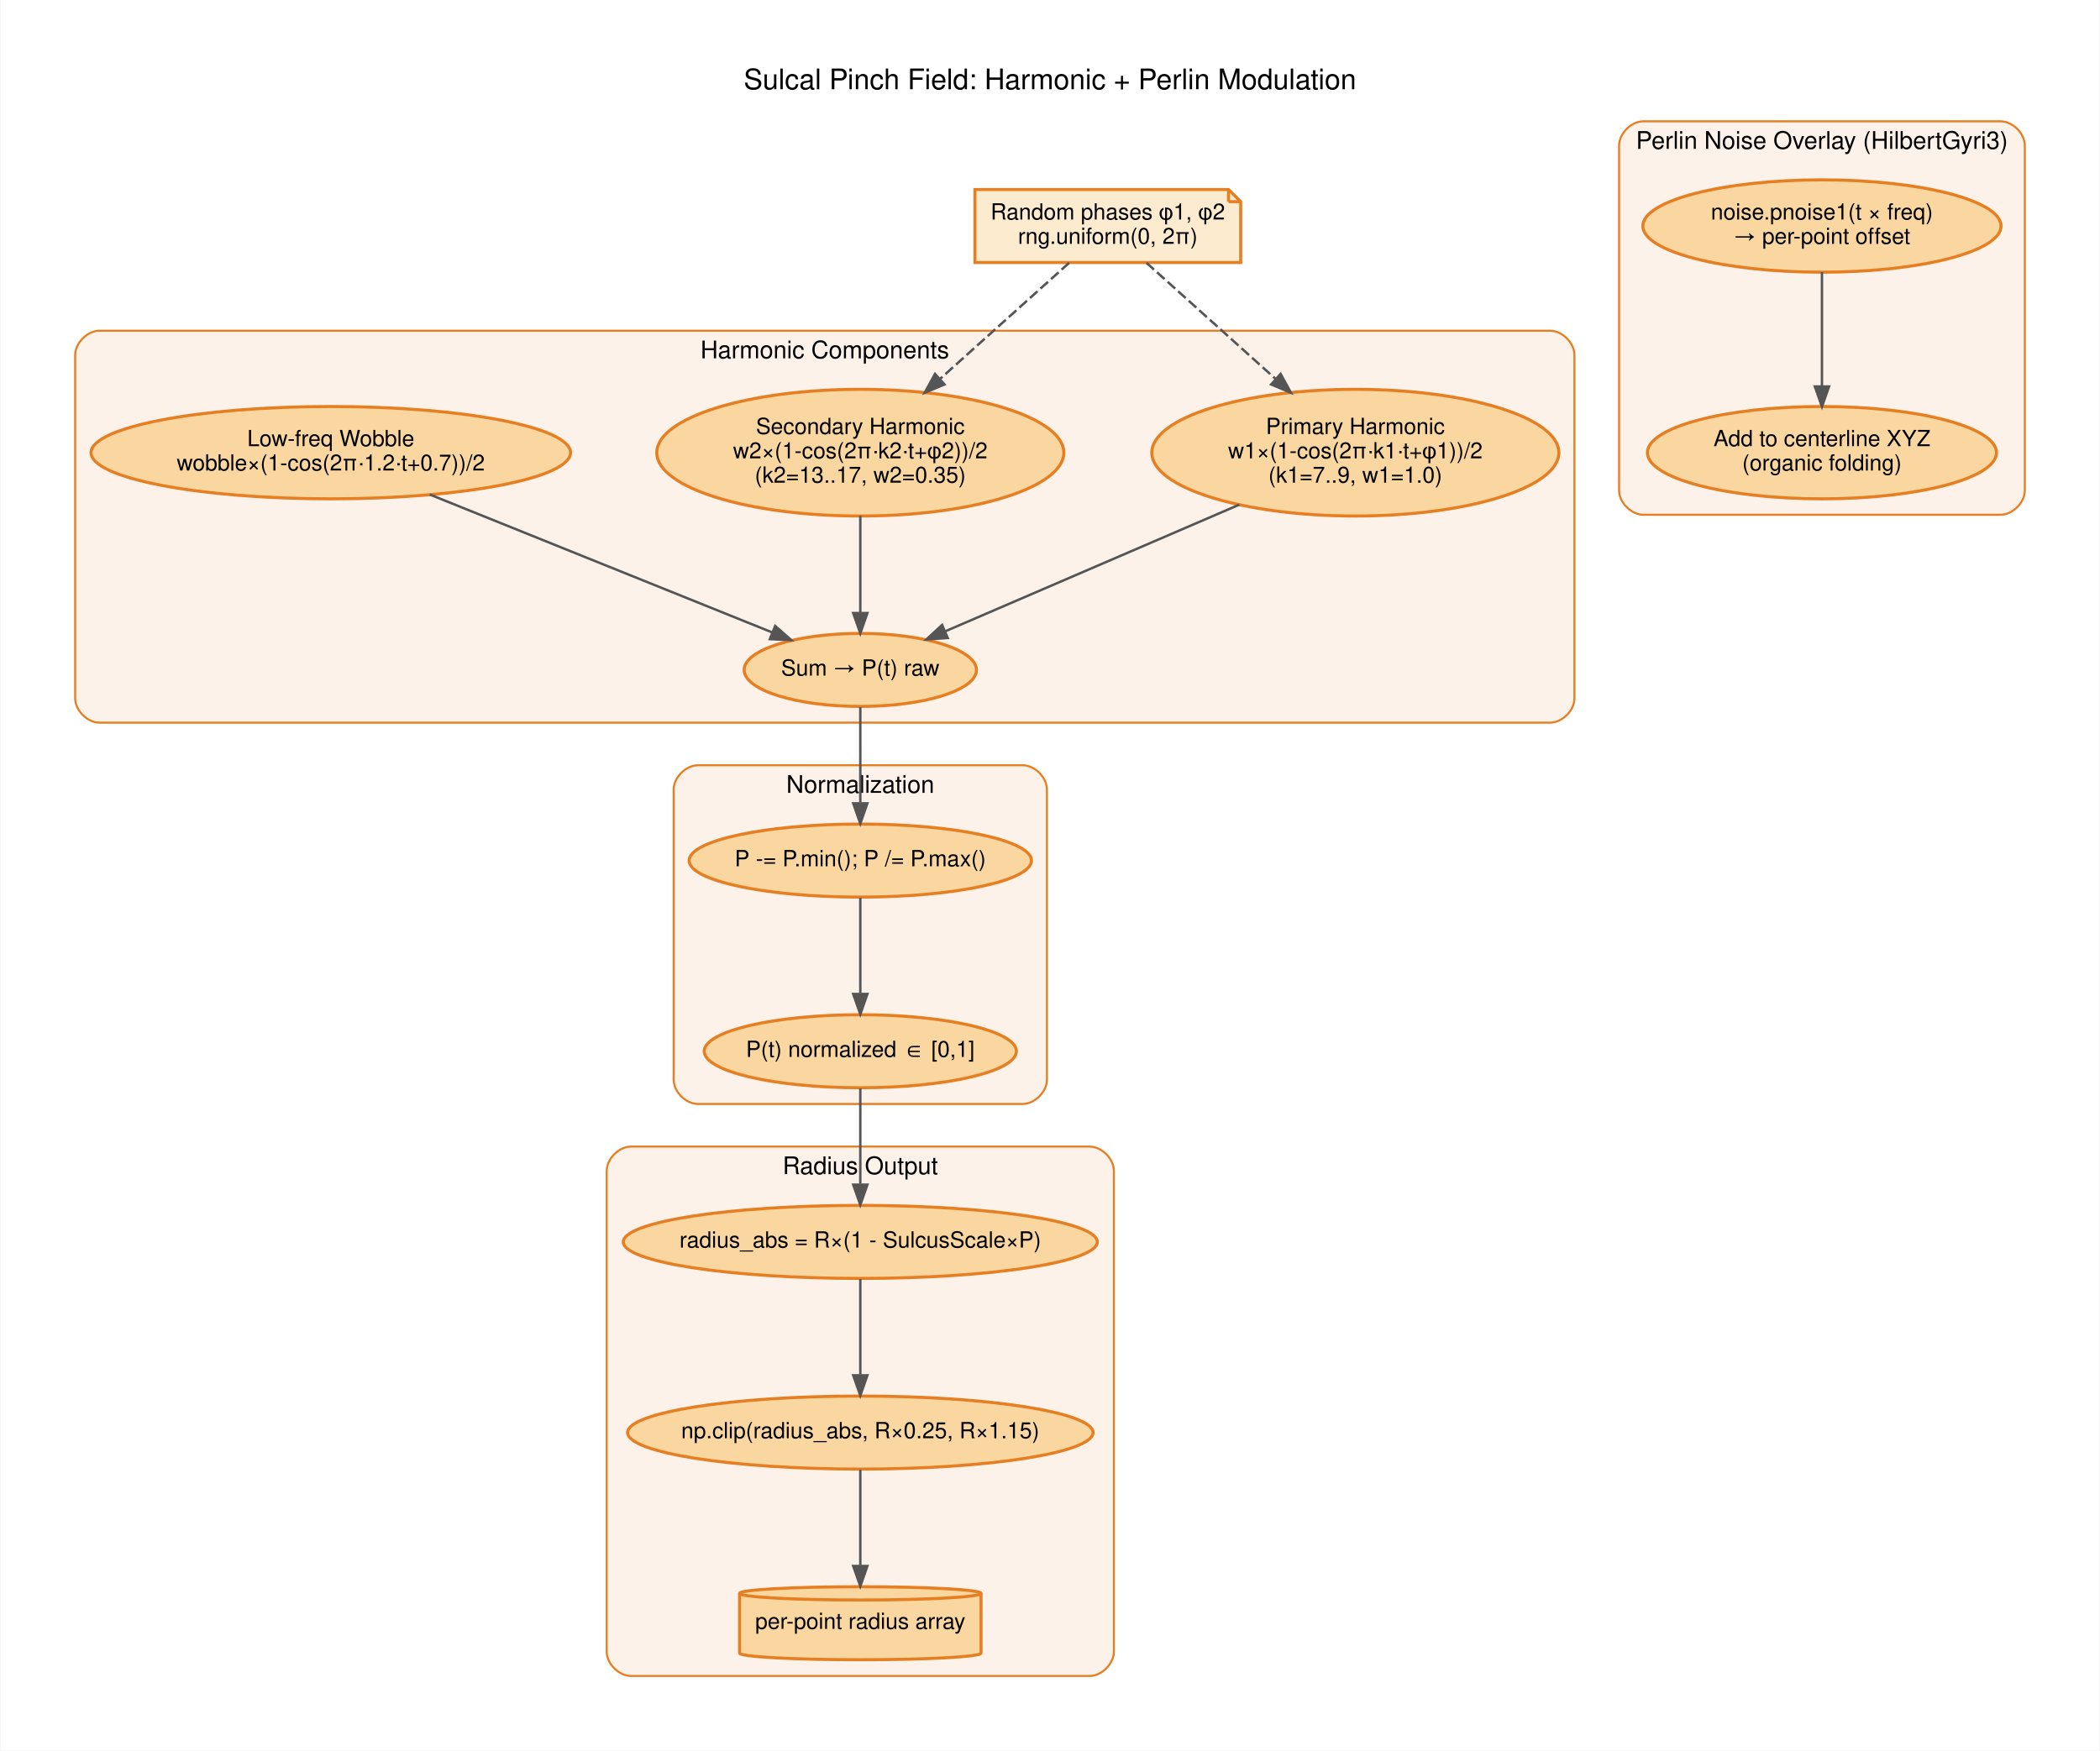
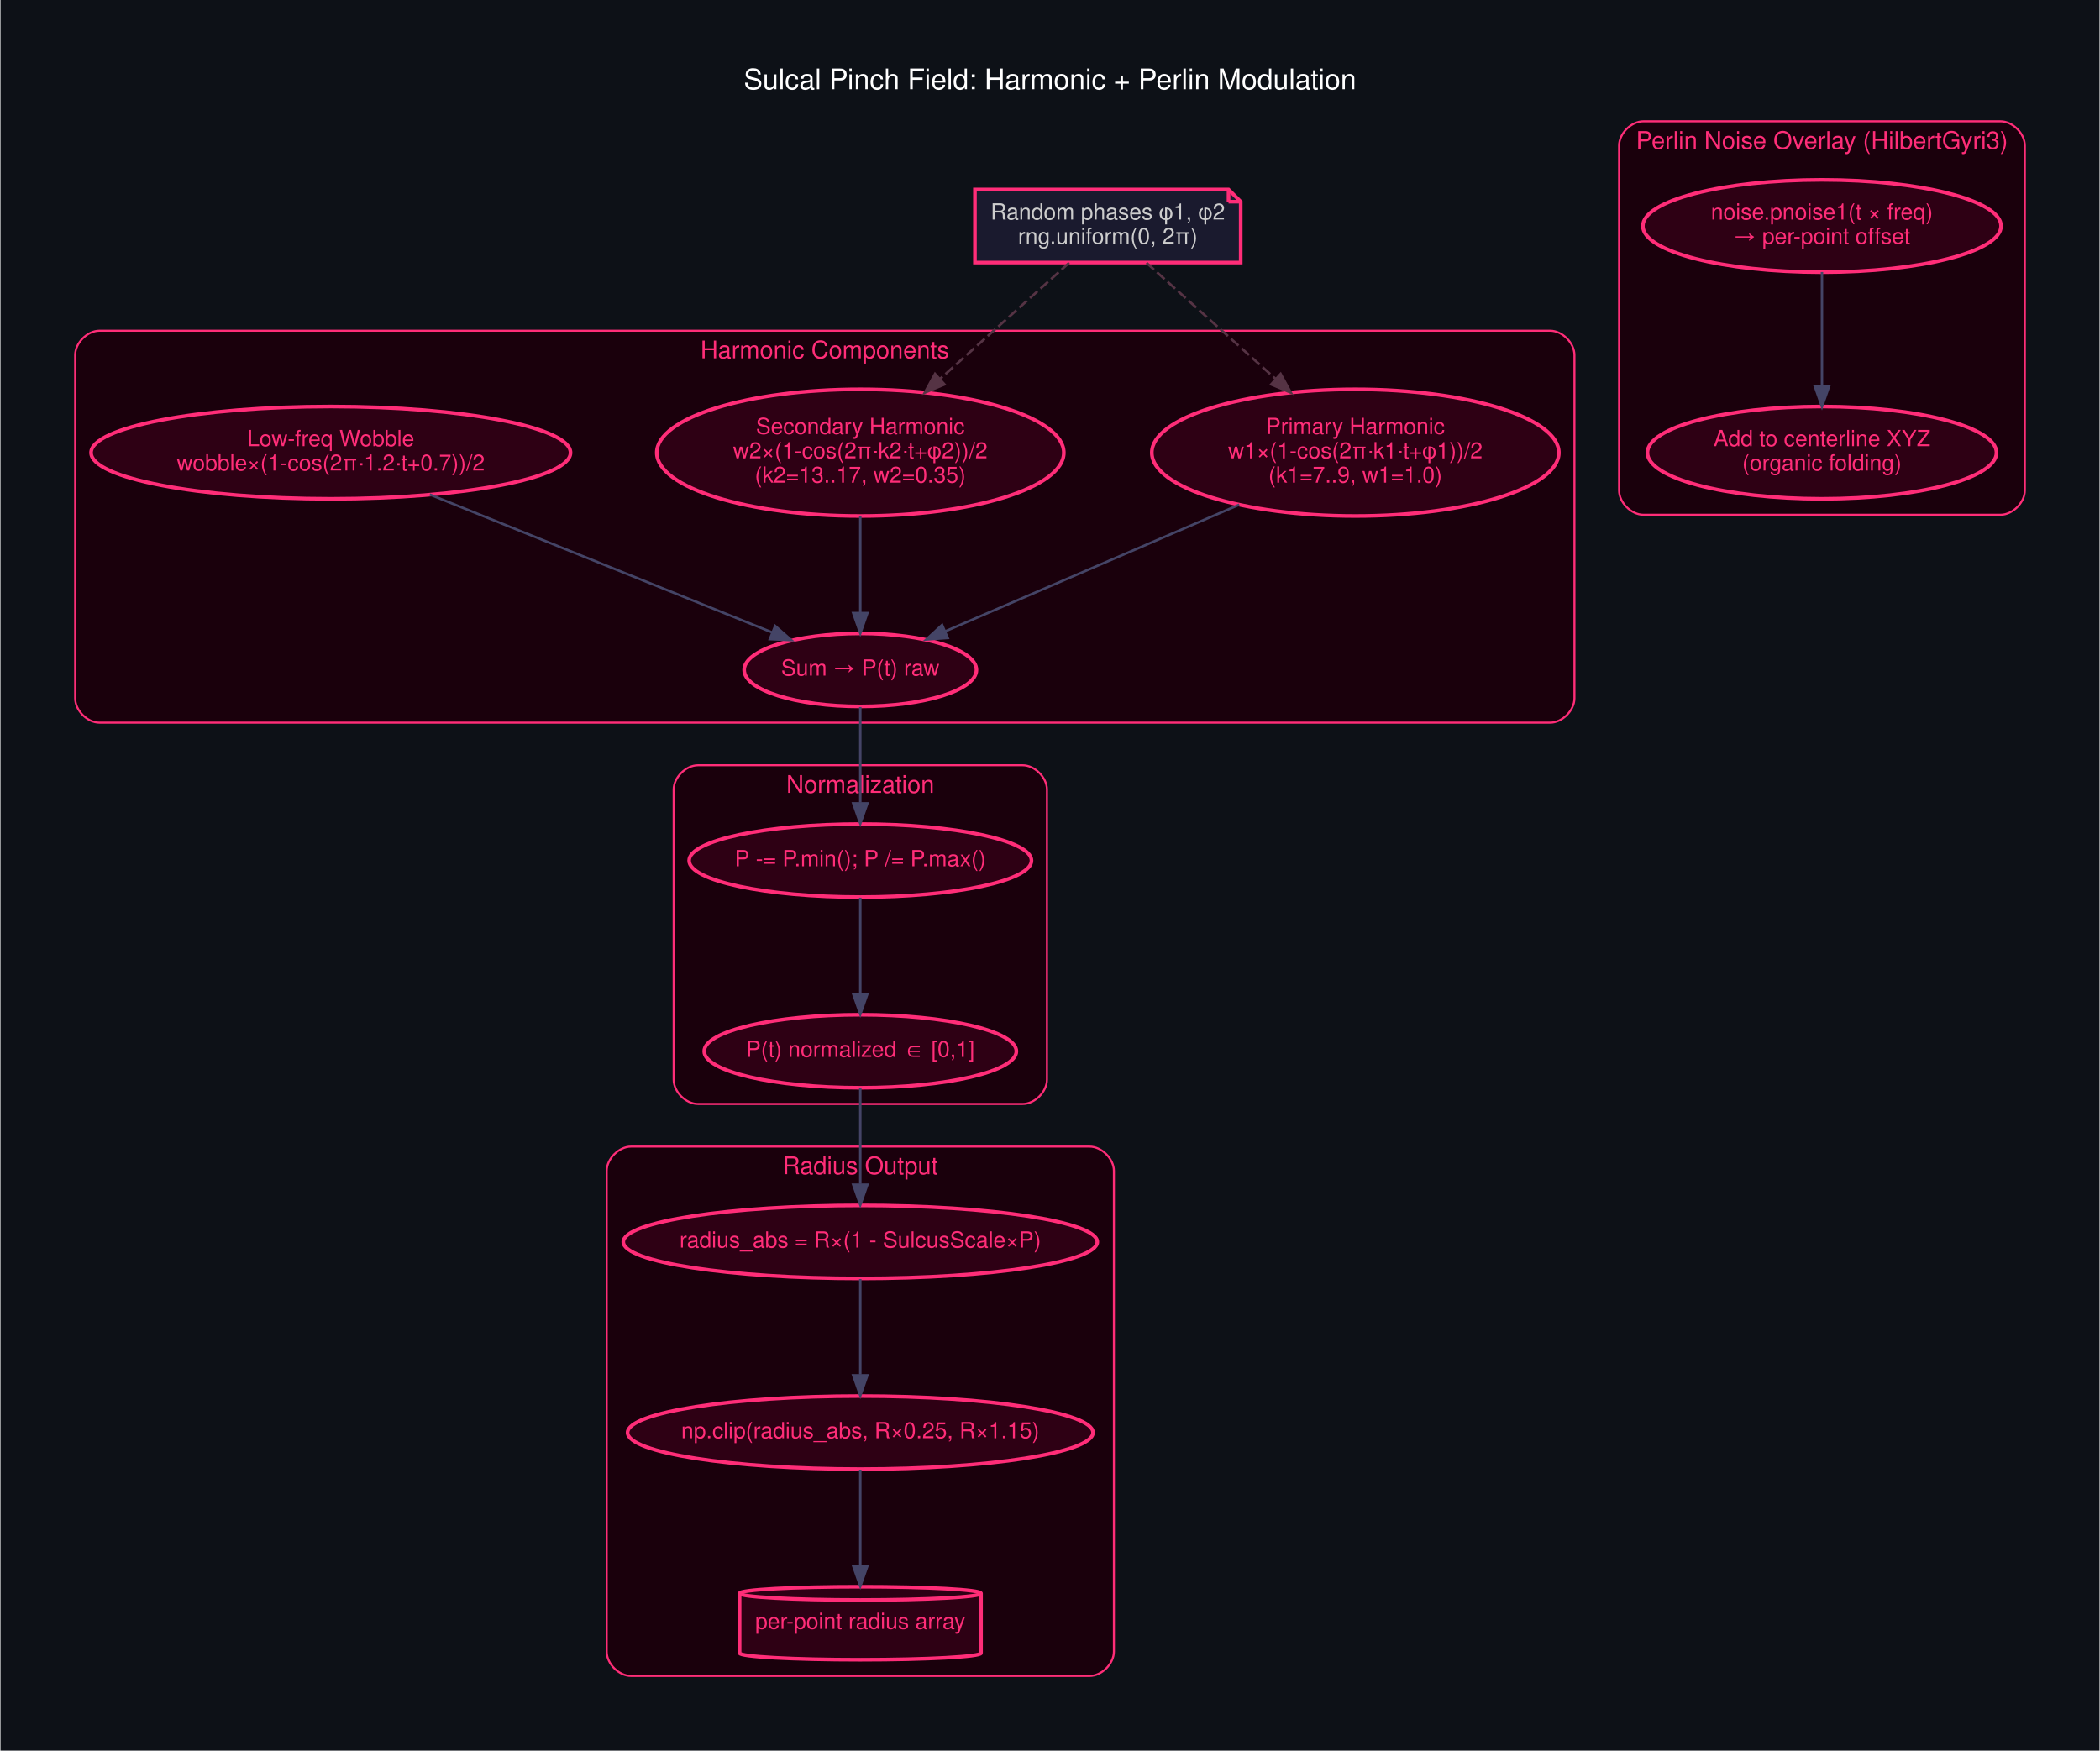
<svg xmlns="http://www.w3.org/2000/svg" width="1035pt" height="863pt" viewBox="0.00 0.00 1034.60 863.08">
  <g id="graph0" class="graph" transform="scale(1 1) rotate(0) translate(28.8 834.28)">
-     <polygon fill="#ffffff" stroke="transparent" points="-28.8,28.8 -28.8,-834.28 1005.8,-834.28 1005.8,28.8 -28.8,28.8" />
-     <text text-anchor="middle" x="488.5" y="-790.28" font-family="Helvetica,Arial,sans-serif" font-size="14.00">Sulcal Pinch Field: Harmonic + Perlin Modulation</text>
+     <polygon fill="#0d1117" stroke="transparent" points="-28.8,28.8 -28.8,-834.28 1005.8,-834.28 1005.8,28.8 -28.8,28.8" />
+     <text text-anchor="middle" x="488.5" y="-790.28" font-family="Helvetica,Arial,sans-serif" font-size="14.00" fill="white">Sulcal Pinch Field: Harmonic + Perlin Modulation</text>
    <g id="clust1" class="cluster">
-       <path fill="#fdf2e9" stroke="#e67e22" d="M20,-478C20,-478 735,-478 735,-478 741,-478 747,-484 747,-490 747,-490 747,-659.23 747,-659.23 747,-665.23 741,-671.23 735,-671.23 735,-671.23 20,-671.23 20,-671.23 14,-671.23 8,-665.23 8,-659.23 8,-659.23 8,-490 8,-490 8,-484 14,-478 20,-478" />
-       <text text-anchor="middle" x="377.5" y="-657.63" font-family="Helvetica,Arial,sans-serif" font-size="12.00">Harmonic Components</text>
+       <path fill="#1a000c" stroke="#ff2d78" d="M20,-478C20,-478 735,-478 735,-478 741,-478 747,-484 747,-490 747,-490 747,-659.23 747,-659.23 747,-665.23 741,-671.23 735,-671.23 735,-671.23 20,-671.23 20,-671.23 14,-671.23 8,-665.23 8,-659.23 8,-659.23 8,-490 8,-490 8,-484 14,-478 20,-478" />
+       <text text-anchor="middle" x="377.5" y="-657.63" font-family="Helvetica,Arial,sans-serif" font-size="12.00" fill="#ff2d78">Harmonic Components</text>
    </g>
    <g id="clust2" class="cluster">
-       <path fill="#fdf2e9" stroke="#e67e22" d="M315,-290C315,-290 475,-290 475,-290 481,-290 487,-296 487,-302 487,-302 487,-445 487,-445 487,-451 481,-457 475,-457 475,-457 315,-457 315,-457 309,-457 303,-451 303,-445 303,-445 303,-302 303,-302 303,-296 309,-290 315,-290" />
-       <text text-anchor="middle" x="395" y="-443.4" font-family="Helvetica,Arial,sans-serif" font-size="12.00">Normalization</text>
+       <path fill="#1a000c" stroke="#ff2d78" d="M315,-290C315,-290 475,-290 475,-290 481,-290 487,-296 487,-302 487,-302 487,-445 487,-445 487,-451 481,-457 475,-457 475,-457 315,-457 315,-457 309,-457 303,-451 303,-445 303,-445 303,-302 303,-302 303,-296 309,-290 315,-290" />
+       <text text-anchor="middle" x="395" y="-443.4" font-family="Helvetica,Arial,sans-serif" font-size="12.00" fill="#ff2d78">Normalization</text>
    </g>
    <g id="clust3" class="cluster">
-       <path fill="#fdf2e9" stroke="#e67e22" d="M781,-580.49C781,-580.49 957,-580.49 957,-580.49 963,-580.49 969,-586.49 969,-592.49 969,-592.49 969,-762.48 969,-762.48 969,-768.48 963,-774.48 957,-774.48 957,-774.48 781,-774.48 781,-774.48 775,-774.48 769,-768.48 769,-762.48 769,-762.48 769,-592.49 769,-592.49 769,-586.49 775,-580.49 781,-580.49" />
-       <text text-anchor="middle" x="869" y="-760.88" font-family="Helvetica,Arial,sans-serif" font-size="12.00">Perlin Noise Overlay (HilbertGyri3)</text>
+       <path fill="#1a000c" stroke="#ff2d78" d="M781,-580.49C781,-580.49 957,-580.49 957,-580.49 963,-580.49 969,-586.49 969,-592.49 969,-592.49 969,-762.48 969,-762.48 969,-768.48 963,-774.48 957,-774.48 957,-774.48 781,-774.48 781,-774.48 775,-774.48 769,-768.48 769,-762.48 769,-762.48 769,-592.49 769,-592.49 769,-586.49 775,-580.49 781,-580.49" />
+       <text text-anchor="middle" x="869" y="-760.88" font-family="Helvetica,Arial,sans-serif" font-size="12.00" fill="#ff2d78">Perlin Noise Overlay (HilbertGyri3)</text>
    </g>
    <g id="clust4" class="cluster">
-       <path fill="#fdf2e9" stroke="#e67e22" d="M282,-8C282,-8 508,-8 508,-8 514,-8 520,-14 520,-20 520,-20 520,-257 520,-257 520,-263 514,-269 508,-269 508,-269 282,-269 282,-269 276,-269 270,-263 270,-257 270,-257 270,-20 270,-20 270,-14 276,-8 282,-8" />
-       <text text-anchor="middle" x="395" y="-255.4" font-family="Helvetica,Arial,sans-serif" font-size="12.00">Radius Output</text>
+       <path fill="#1a000c" stroke="#ff2d78" d="M282,-8C282,-8 508,-8 508,-8 514,-8 520,-14 520,-20 520,-20 520,-257 520,-257 520,-263 514,-269 508,-269 508,-269 282,-269 282,-269 276,-269 270,-263 270,-257 270,-257 270,-20 270,-20 270,-14 276,-8 282,-8" />
+       <text text-anchor="middle" x="395" y="-255.4" font-family="Helvetica,Arial,sans-serif" font-size="12.00" fill="#ff2d78">Radius Output</text>
    </g>
    <g id="node1" class="node">
-       <ellipse fill="#fad7a0" stroke="#e67e22" stroke-width="1.5" cx="639" cy="-611.11" rx="100.32" ry="31.23" />
-       <text text-anchor="middle" x="639" y="-620.31" font-family="Helvetica,Arial,sans-serif" font-size="11.00">Primary Harmonic</text>
-       <text text-anchor="middle" x="639" y="-608.31" font-family="Helvetica,Arial,sans-serif" font-size="11.00">w1×(1-cos(2π·k1·t+φ1))/2</text>
-       <text text-anchor="middle" x="639" y="-596.31" font-family="Helvetica,Arial,sans-serif" font-size="11.00">(k1=7..9, w1=1.0)</text>
+       <ellipse fill="#2e0014" stroke="#ff2d78" stroke-width="1.8" cx="639" cy="-611.11" rx="100.32" ry="31.23" />
+       <text text-anchor="middle" x="639" y="-620.31" font-family="Helvetica,Arial,sans-serif" font-size="11.00" fill="#ff2d78">Primary Harmonic</text>
+       <text text-anchor="middle" x="639" y="-608.31" font-family="Helvetica,Arial,sans-serif" font-size="11.00" fill="#ff2d78">w1×(1-cos(2π·k1·t+φ1))/2</text>
+       <text text-anchor="middle" x="639" y="-596.31" font-family="Helvetica,Arial,sans-serif" font-size="11.00" fill="#ff2d78">(k1=7..9, w1=1.0)</text>
    </g>
    <g id="node4" class="node">
-       <ellipse fill="#fad7a0" stroke="#e67e22" stroke-width="1.5" cx="395" cy="-504" rx="57.25" ry="18" />
-       <text text-anchor="middle" x="395" y="-501.2" font-family="Helvetica,Arial,sans-serif" font-size="11.00">Sum → P(t) raw</text>
+       <ellipse fill="#2e0014" stroke="#ff2d78" stroke-width="1.8" cx="395" cy="-504" rx="57.25" ry="18" />
+       <text text-anchor="middle" x="395" y="-501.2" font-family="Helvetica,Arial,sans-serif" font-size="11.00" fill="#ff2d78">Sum → P(t) raw</text>
    </g>
    <g id="edge1" class="edge">
-       <path fill="none" stroke="#555555" stroke-width="1.2" d="M581.79,-585.47C537.33,-566.31 476.68,-540.19 436.71,-522.97" />
-       <polygon fill="#555555" stroke="#555555" stroke-width="1.2" points="438.09,-519.75 427.52,-519.01 435.32,-526.18 438.09,-519.75" />
+       <path fill="none" stroke="#444466" stroke-width="1.2" d="M581.79,-585.47C537.33,-566.31 476.68,-540.19 436.71,-522.97" />
+       <polygon fill="#444466" stroke="#444466" stroke-width="1.2" points="438.09,-519.75 427.52,-519.01 435.32,-526.18 438.09,-519.75" />
    </g>
    <g id="node2" class="node">
-       <ellipse fill="#fad7a0" stroke="#e67e22" stroke-width="1.5" cx="395" cy="-611.11" rx="100.32" ry="31.23" />
-       <text text-anchor="middle" x="395" y="-620.31" font-family="Helvetica,Arial,sans-serif" font-size="11.00">Secondary Harmonic</text>
-       <text text-anchor="middle" x="395" y="-608.31" font-family="Helvetica,Arial,sans-serif" font-size="11.00">w2×(1-cos(2π·k2·t+φ2))/2</text>
-       <text text-anchor="middle" x="395" y="-596.31" font-family="Helvetica,Arial,sans-serif" font-size="11.00">(k2=13..17, w2=0.35)</text>
+       <ellipse fill="#2e0014" stroke="#ff2d78" stroke-width="1.8" cx="395" cy="-611.11" rx="100.32" ry="31.23" />
+       <text text-anchor="middle" x="395" y="-620.31" font-family="Helvetica,Arial,sans-serif" font-size="11.00" fill="#ff2d78">Secondary Harmonic</text>
+       <text text-anchor="middle" x="395" y="-608.31" font-family="Helvetica,Arial,sans-serif" font-size="11.00" fill="#ff2d78">w2×(1-cos(2π·k2·t+φ2))/2</text>
+       <text text-anchor="middle" x="395" y="-596.31" font-family="Helvetica,Arial,sans-serif" font-size="11.00" fill="#ff2d78">(k2=13..17, w2=0.35)</text>
    </g>
    <g id="edge2" class="edge">
-       <path fill="none" stroke="#555555" stroke-width="1.2" d="M395,-579.99C395,-565.01 395,-547.02 395,-532.42" />
-       <polygon fill="#555555" stroke="#555555" stroke-width="1.2" points="398.5,-532.03 395,-522.03 391.5,-532.03 398.5,-532.03" />
+       <path fill="none" stroke="#444466" stroke-width="1.2" d="M395,-579.99C395,-565.01 395,-547.02 395,-532.42" />
+       <polygon fill="#444466" stroke="#444466" stroke-width="1.2" points="398.5,-532.03 395,-522.03 391.5,-532.03 398.5,-532.03" />
    </g>
    <g id="node3" class="node">
-       <ellipse fill="#fad7a0" stroke="#e67e22" stroke-width="1.5" cx="134" cy="-611.11" rx="118.17" ry="22.76" />
-       <text text-anchor="middle" x="134" y="-614.31" font-family="Helvetica,Arial,sans-serif" font-size="11.00">Low-freq Wobble</text>
-       <text text-anchor="middle" x="134" y="-602.31" font-family="Helvetica,Arial,sans-serif" font-size="11.00">wobble×(1-cos(2π·1.2·t+0.7))/2</text>
+       <ellipse fill="#2e0014" stroke="#ff2d78" stroke-width="1.8" cx="134" cy="-611.11" rx="118.17" ry="22.76" />
+       <text text-anchor="middle" x="134" y="-614.31" font-family="Helvetica,Arial,sans-serif" font-size="11.00" fill="#ff2d78">Low-freq Wobble</text>
+       <text text-anchor="middle" x="134" y="-602.31" font-family="Helvetica,Arial,sans-serif" font-size="11.00" fill="#ff2d78">wobble×(1-cos(2π·1.2·t+0.7))/2</text>
    </g>
    <g id="edge3" class="edge">
-       <path fill="none" stroke="#555555" stroke-width="1.2" d="M182.79,-590.47C231.27,-570.94 304.94,-541.27 351.49,-522.52" />
-       <polygon fill="#555555" stroke="#555555" stroke-width="1.2" points="353.03,-525.68 361,-518.69 350.41,-519.18 353.03,-525.68" />
+       <path fill="none" stroke="#444466" stroke-width="1.2" d="M182.79,-590.47C231.27,-570.94 304.94,-541.27 351.49,-522.52" />
+       <polygon fill="#444466" stroke="#444466" stroke-width="1.2" points="353.03,-525.68 361,-518.69 350.41,-519.18 353.03,-525.68" />
    </g>
    <g id="node5" class="node">
-       <ellipse fill="#fad7a0" stroke="#e67e22" stroke-width="1.5" cx="395" cy="-410" rx="84.38" ry="18" />
-       <text text-anchor="middle" x="395" y="-407.2" font-family="Helvetica,Arial,sans-serif" font-size="11.00">P -= P.min(); P /= P.max()</text>
+       <ellipse fill="#2e0014" stroke="#ff2d78" stroke-width="1.8" cx="395" cy="-410" rx="84.38" ry="18" />
+       <text text-anchor="middle" x="395" y="-407.2" font-family="Helvetica,Arial,sans-serif" font-size="11.00" fill="#ff2d78">P -= P.min(); P /= P.max()</text>
    </g>
    <g id="edge8" class="edge">
-       <path fill="none" stroke="#555555" stroke-width="1.2" d="M395,-485.7C395,-472.46 395,-453.95 395,-438.66" />
-       <polygon fill="#555555" stroke="#555555" stroke-width="1.2" points="398.5,-438.23 395,-428.23 391.5,-438.23 398.5,-438.23" />
+       <path fill="none" stroke="#444466" stroke-width="1.2" d="M395,-485.7C395,-472.46 395,-453.95 395,-438.66" />
+       <polygon fill="#444466" stroke="#444466" stroke-width="1.2" points="398.5,-438.23 395,-428.23 391.5,-438.23 398.5,-438.23" />
    </g>
    <g id="node6" class="node">
-       <ellipse fill="#fad7a0" stroke="#e67e22" stroke-width="1.5" cx="395" cy="-316" rx="76.94" ry="18" />
-       <text text-anchor="middle" x="395" y="-313.2" font-family="Helvetica,Arial,sans-serif" font-size="11.00">P(t) normalized ∈ [0,1]</text>
+       <ellipse fill="#2e0014" stroke="#ff2d78" stroke-width="1.8" cx="395" cy="-316" rx="76.94" ry="18" />
+       <text text-anchor="middle" x="395" y="-313.2" font-family="Helvetica,Arial,sans-serif" font-size="11.00" fill="#ff2d78">P(t) normalized ∈ [0,1]</text>
    </g>
    <g id="edge4" class="edge">
-       <path fill="none" stroke="#555555" stroke-width="1.2" d="M395,-391.7C395,-378.46 395,-359.95 395,-344.66" />
-       <polygon fill="#555555" stroke="#555555" stroke-width="1.2" points="398.5,-344.23 395,-334.23 391.5,-344.23 398.5,-344.23" />
+       <path fill="none" stroke="#444466" stroke-width="1.2" d="M395,-391.7C395,-378.46 395,-359.95 395,-344.66" />
+       <polygon fill="#444466" stroke="#444466" stroke-width="1.2" points="398.5,-344.23 395,-334.23 391.5,-344.23 398.5,-344.23" />
    </g>
    <g id="node9" class="node">
-       <ellipse fill="#fad7a0" stroke="#e67e22" stroke-width="1.5" cx="395" cy="-222" rx="116.82" ry="18" />
-       <text text-anchor="middle" x="395" y="-219.2" font-family="Helvetica,Arial,sans-serif" font-size="11.00">radius_abs = R×(1 - SulcusScale×P)</text>
+       <ellipse fill="#2e0014" stroke="#ff2d78" stroke-width="1.8" cx="395" cy="-222" rx="116.82" ry="18" />
+       <text text-anchor="middle" x="395" y="-219.2" font-family="Helvetica,Arial,sans-serif" font-size="11.00" fill="#ff2d78">radius_abs = R×(1 - SulcusScale×P)</text>
    </g>
    <g id="edge9" class="edge">
-       <path fill="none" stroke="#555555" stroke-width="1.2" d="M395,-297.7C395,-284.46 395,-265.95 395,-250.66" />
-       <polygon fill="#555555" stroke="#555555" stroke-width="1.2" points="398.5,-250.23 395,-240.23 391.5,-250.23 398.5,-250.23" />
+       <path fill="none" stroke="#444466" stroke-width="1.2" d="M395,-297.7C395,-284.46 395,-265.95 395,-250.66" />
+       <polygon fill="#444466" stroke="#444466" stroke-width="1.2" points="398.5,-250.23 395,-240.23 391.5,-250.23 398.5,-250.23" />
    </g>
    <g id="node7" class="node">
-       <ellipse fill="#fad7a0" stroke="#e67e22" stroke-width="1.5" cx="869" cy="-722.85" rx="88.28" ry="22.76" />
-       <text text-anchor="middle" x="869" y="-726.05" font-family="Helvetica,Arial,sans-serif" font-size="11.00">noise.pnoise1(t × freq)</text>
-       <text text-anchor="middle" x="869" y="-714.05" font-family="Helvetica,Arial,sans-serif" font-size="11.00">→ per-point offset</text>
+       <ellipse fill="#2e0014" stroke="#ff2d78" stroke-width="1.8" cx="869" cy="-722.85" rx="88.28" ry="22.76" />
+       <text text-anchor="middle" x="869" y="-726.05" font-family="Helvetica,Arial,sans-serif" font-size="11.00" fill="#ff2d78">noise.pnoise1(t × freq)</text>
+       <text text-anchor="middle" x="869" y="-714.05" font-family="Helvetica,Arial,sans-serif" font-size="11.00" fill="#ff2d78">→ per-point offset</text>
    </g>
    <g id="node8" class="node">
-       <ellipse fill="#fad7a0" stroke="#e67e22" stroke-width="1.5" cx="869" cy="-611.11" rx="86.03" ry="22.76" />
-       <text text-anchor="middle" x="869" y="-614.31" font-family="Helvetica,Arial,sans-serif" font-size="11.00">Add to centerline XYZ</text>
-       <text text-anchor="middle" x="869" y="-602.31" font-family="Helvetica,Arial,sans-serif" font-size="11.00">(organic folding)</text>
+       <ellipse fill="#2e0014" stroke="#ff2d78" stroke-width="1.8" cx="869" cy="-611.11" rx="86.03" ry="22.76" />
+       <text text-anchor="middle" x="869" y="-614.31" font-family="Helvetica,Arial,sans-serif" font-size="11.00" fill="#ff2d78">Add to centerline XYZ</text>
+       <text text-anchor="middle" x="869" y="-602.31" font-family="Helvetica,Arial,sans-serif" font-size="11.00" fill="#ff2d78">(organic folding)</text>
    </g>
    <g id="edge5" class="edge">
-       <path fill="none" stroke="#555555" stroke-width="1.2" d="M869,-700.17C869,-684.09 869,-661.91 869,-643.84" />
-       <polygon fill="#555555" stroke="#555555" stroke-width="1.2" points="872.5,-643.75 869,-633.75 865.5,-643.75 872.5,-643.75" />
+       <path fill="none" stroke="#444466" stroke-width="1.2" d="M869,-700.17C869,-684.09 869,-661.91 869,-643.84" />
+       <polygon fill="#444466" stroke="#444466" stroke-width="1.2" points="872.5,-643.75 869,-633.75 865.5,-643.75 872.5,-643.75" />
    </g>
    <g id="node10" class="node">
-       <ellipse fill="#fad7a0" stroke="#e67e22" stroke-width="1.5" cx="395" cy="-128" rx="114.71" ry="18" />
-       <text text-anchor="middle" x="395" y="-125.2" font-family="Helvetica,Arial,sans-serif" font-size="11.00">np.clip(radius_abs, R×0.25, R×1.15)</text>
+       <ellipse fill="#2e0014" stroke="#ff2d78" stroke-width="1.8" cx="395" cy="-128" rx="114.71" ry="18" />
+       <text text-anchor="middle" x="395" y="-125.2" font-family="Helvetica,Arial,sans-serif" font-size="11.00" fill="#ff2d78">np.clip(radius_abs, R×0.25, R×1.15)</text>
    </g>
    <g id="edge6" class="edge">
-       <path fill="none" stroke="#555555" stroke-width="1.2" d="M395,-203.7C395,-190.46 395,-171.95 395,-156.66" />
-       <polygon fill="#555555" stroke="#555555" stroke-width="1.2" points="398.5,-156.23 395,-146.23 391.5,-156.23 398.5,-156.23" />
+       <path fill="none" stroke="#444466" stroke-width="1.2" d="M395,-203.7C395,-190.46 395,-171.95 395,-156.66" />
+       <polygon fill="#444466" stroke="#444466" stroke-width="1.2" points="398.5,-156.23 395,-146.23 391.5,-156.23 398.5,-156.23" />
    </g>
    <g id="node11" class="node">
-       <path fill="#fad7a0" stroke="#e67e22" stroke-width="1.5" d="M454.5,-48.73C454.5,-50.53 427.83,-52 395,-52 362.17,-52 335.5,-50.53 335.5,-48.73 335.5,-48.73 335.5,-19.27 335.5,-19.27 335.5,-17.47 362.17,-16 395,-16 427.83,-16 454.5,-17.47 454.5,-19.27 454.5,-19.27 454.5,-48.73 454.5,-48.73" />
-       <path fill="none" stroke="#e67e22" stroke-width="1.5" d="M454.5,-48.73C454.5,-46.92 427.83,-45.45 395,-45.45 362.17,-45.45 335.5,-46.92 335.5,-48.73" />
-       <text text-anchor="middle" x="395" y="-31.2" font-family="Helvetica,Arial,sans-serif" font-size="11.00">per-point radius array</text>
+       <path fill="#2e0014" stroke="#ff2d78" stroke-width="1.8" d="M454.5,-48.73C454.5,-50.53 427.83,-52 395,-52 362.17,-52 335.5,-50.53 335.5,-48.73 335.5,-48.73 335.5,-19.27 335.5,-19.27 335.5,-17.47 362.17,-16 395,-16 427.83,-16 454.5,-17.47 454.5,-19.27 454.5,-19.27 454.5,-48.73 454.5,-48.73" />
+       <path fill="none" stroke="#ff2d78" stroke-width="1.8" d="M454.5,-48.73C454.5,-46.92 427.83,-45.45 395,-45.45 362.17,-45.45 335.5,-46.92 335.5,-48.73" />
+       <text text-anchor="middle" x="395" y="-31.2" font-family="Helvetica,Arial,sans-serif" font-size="11.00" fill="#ff2d78">per-point radius array</text>
    </g>
    <g id="edge7" class="edge">
-       <path fill="none" stroke="#555555" stroke-width="1.2" d="M395,-109.7C395,-96.46 395,-77.95 395,-62.66" />
-       <polygon fill="#555555" stroke="#555555" stroke-width="1.2" points="398.5,-62.23 395,-52.23 391.5,-62.23 398.5,-62.23" />
+       <path fill="none" stroke="#444466" stroke-width="1.2" d="M395,-109.7C395,-96.46 395,-77.95 395,-62.66" />
+       <polygon fill="#444466" stroke="#444466" stroke-width="1.2" points="398.5,-62.23 395,-52.23 391.5,-62.23 398.5,-62.23" />
    </g>
    <g id="node12" class="node">
-       <polygon fill="#fdebd0" stroke="#e67e22" stroke-width="1.5" points="576.5,-740.85 451.5,-740.85 451.5,-704.85 582.5,-704.85 582.5,-734.85 576.5,-740.85" />
-       <polyline fill="none" stroke="#e67e22" stroke-width="1.5" points="576.5,-740.85 576.5,-734.85 " />
-       <polyline fill="none" stroke="#e67e22" stroke-width="1.5" points="582.5,-734.85 576.5,-734.85 " />
-       <text text-anchor="middle" x="517" y="-726.05" font-family="Helvetica,Arial,sans-serif" font-size="11.00">Random phases φ1, φ2</text>
-       <text text-anchor="middle" x="517" y="-714.05" font-family="Helvetica,Arial,sans-serif" font-size="11.00">rng.uniform(0, 2π)</text>
+       <polygon fill="#1a1a2e" stroke="#ff2d78" stroke-width="1.8" points="576.5,-740.85 451.5,-740.85 451.5,-704.85 582.5,-704.85 582.5,-734.85 576.5,-740.85" />
+       <polyline fill="none" stroke="#ff2d78" stroke-width="1.8" points="576.5,-740.85 576.5,-734.85 " />
+       <polyline fill="none" stroke="#ff2d78" stroke-width="1.8" points="582.5,-734.85 576.5,-734.85 " />
+       <text text-anchor="middle" x="517" y="-726.05" font-family="Helvetica,Arial,sans-serif" font-size="11.00" fill="#cccccc">Random phases φ1, φ2</text>
+       <text text-anchor="middle" x="517" y="-714.05" font-family="Helvetica,Arial,sans-serif" font-size="11.00" fill="#cccccc">rng.uniform(0, 2π)</text>
    </g>
    <g id="edge10" class="edge">
-       <path fill="none" stroke="#555555" stroke-width="1.2" stroke-dasharray="5,2" d="M536.06,-704.71C553.01,-689.46 578.34,-666.68 599.63,-647.53" />
-       <polygon fill="#555555" stroke="#555555" stroke-width="1.2" points="602.17,-649.95 607.26,-640.66 597.49,-644.74 602.17,-649.95" />
+       <path fill="none" stroke="#553344" stroke-width="1.2" stroke-dasharray="5,2" d="M536.06,-704.71C553.01,-689.46 578.34,-666.68 599.63,-647.53" />
+       <polygon fill="#553344" stroke="#553344" stroke-width="1.2" points="602.17,-649.95 607.26,-640.66 597.49,-644.74 602.17,-649.95" />
    </g>
    <g id="edge11" class="edge">
-       <path fill="none" stroke="#555555" stroke-width="1.2" stroke-dasharray="5,2" d="M497.94,-704.71C480.99,-689.46 455.66,-666.68 434.37,-647.53" />
-       <polygon fill="#555555" stroke="#555555" stroke-width="1.2" points="436.51,-644.74 426.74,-640.66 431.83,-649.95 436.51,-644.74" />
+       <path fill="none" stroke="#553344" stroke-width="1.2" stroke-dasharray="5,2" d="M497.94,-704.71C480.99,-689.46 455.66,-666.68 434.37,-647.53" />
+       <polygon fill="#553344" stroke="#553344" stroke-width="1.2" points="436.51,-644.74 426.74,-640.66 431.83,-649.95 436.51,-644.74" />
    </g>
  </g>
</svg>
